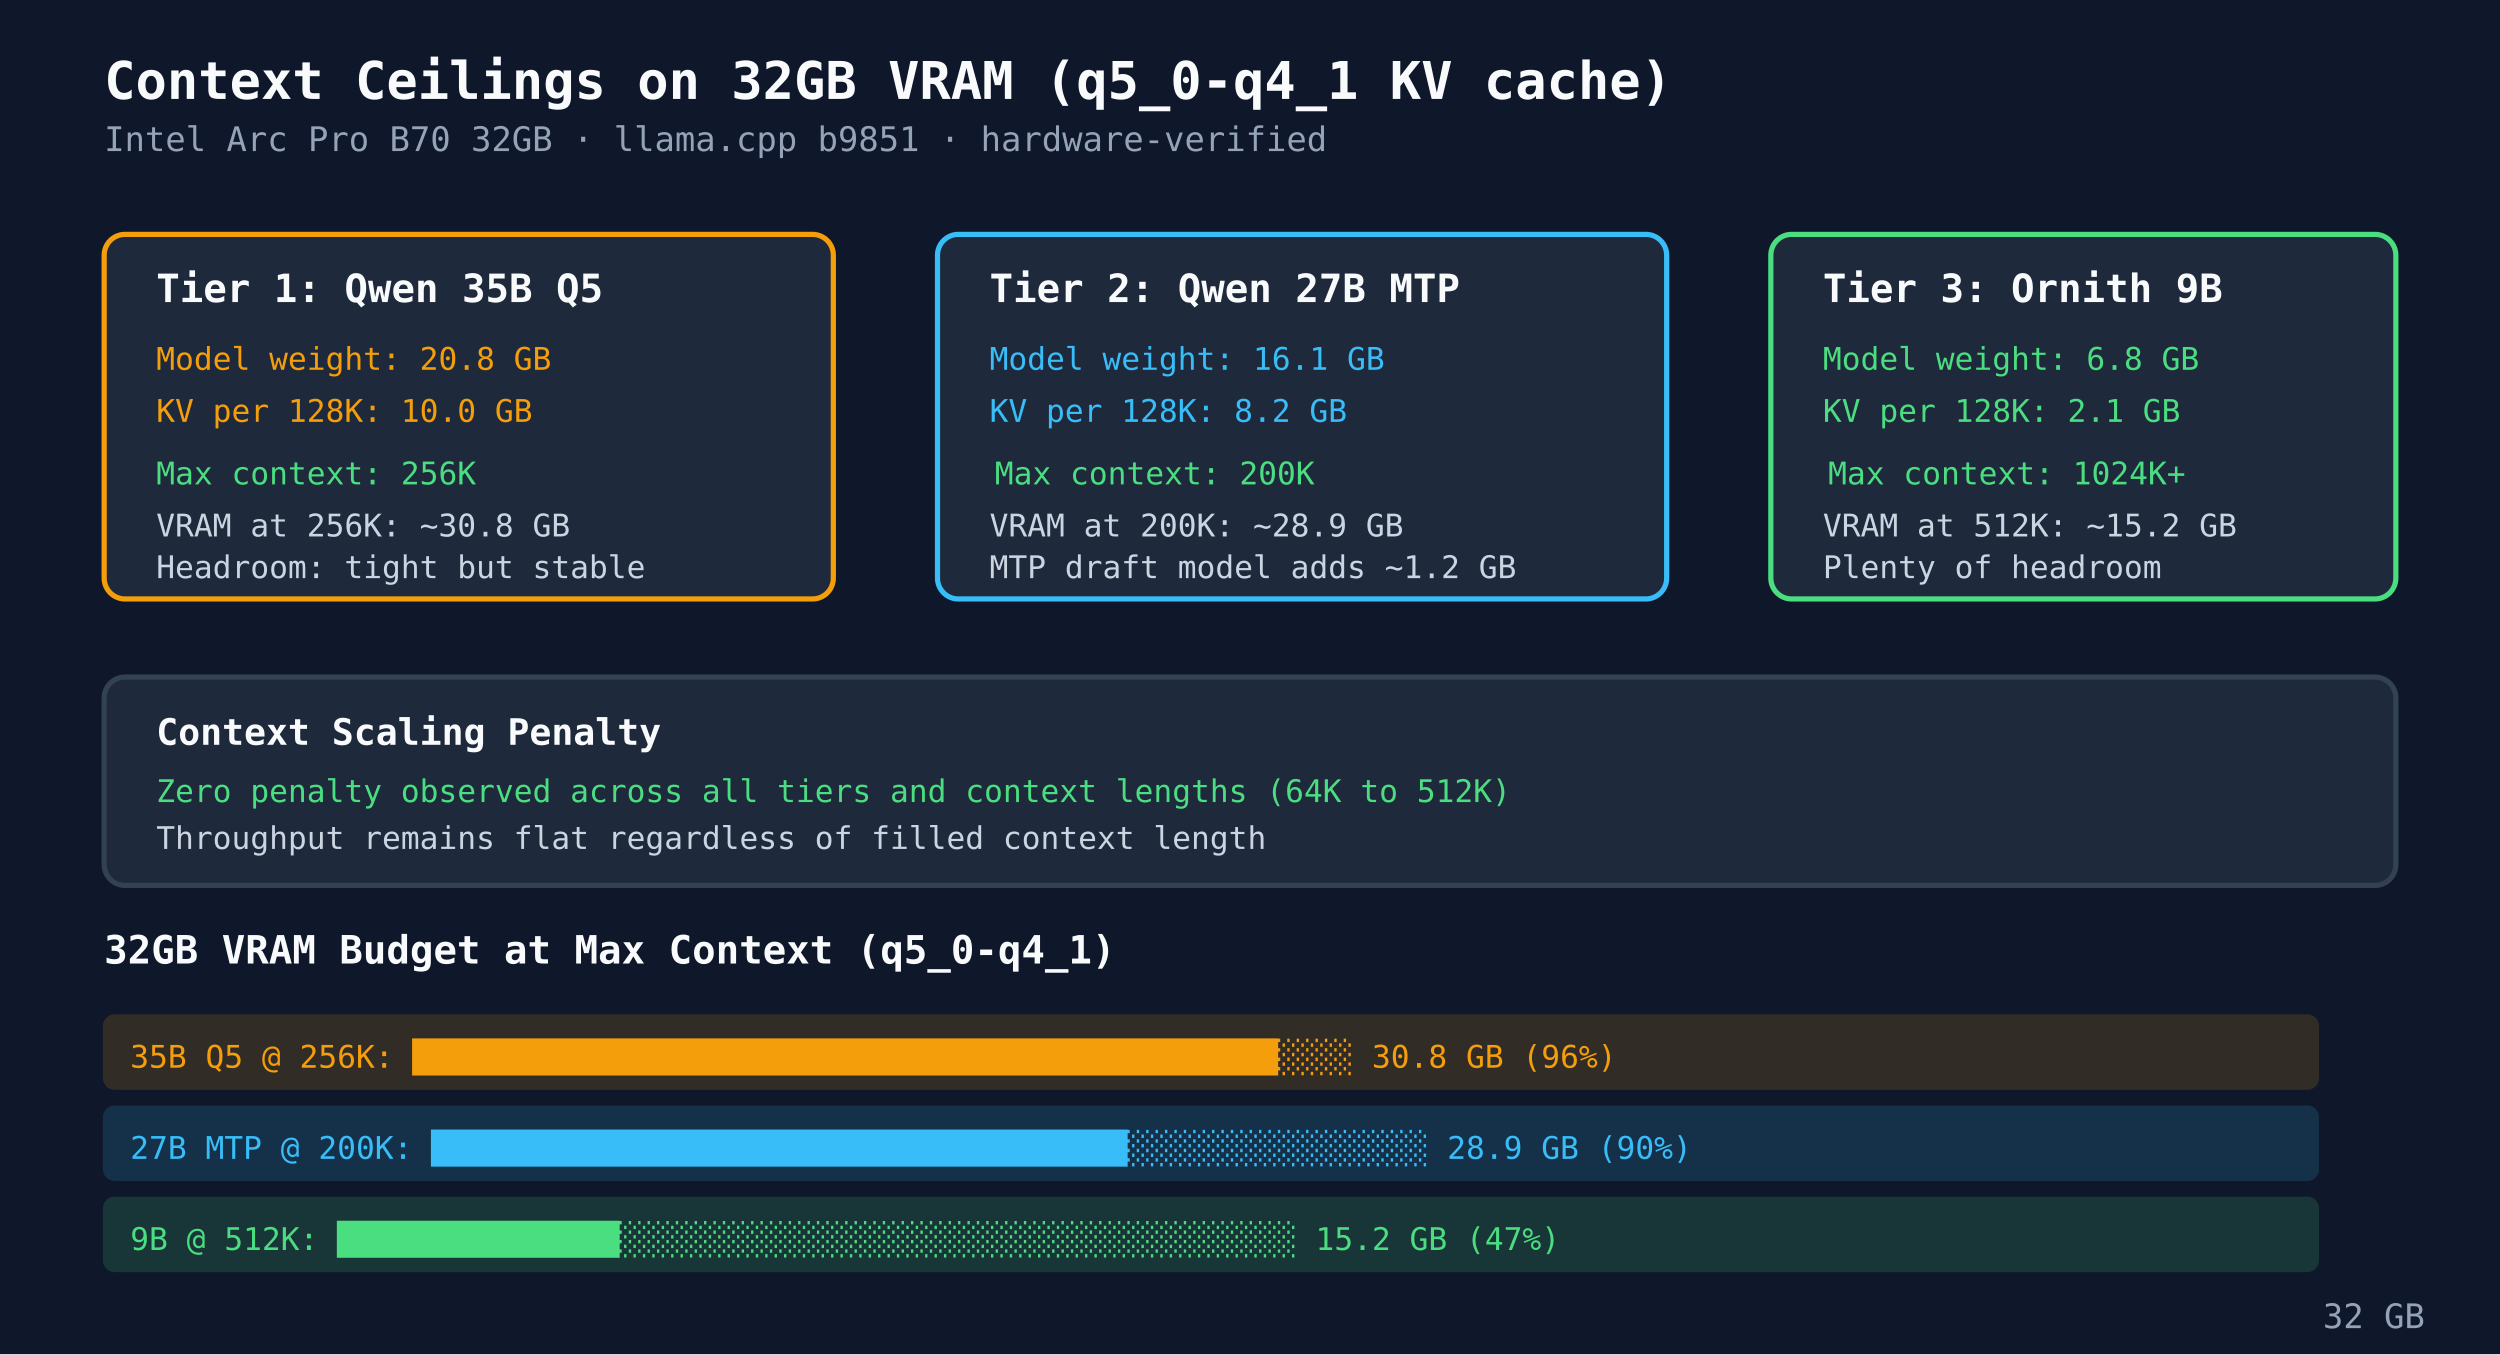
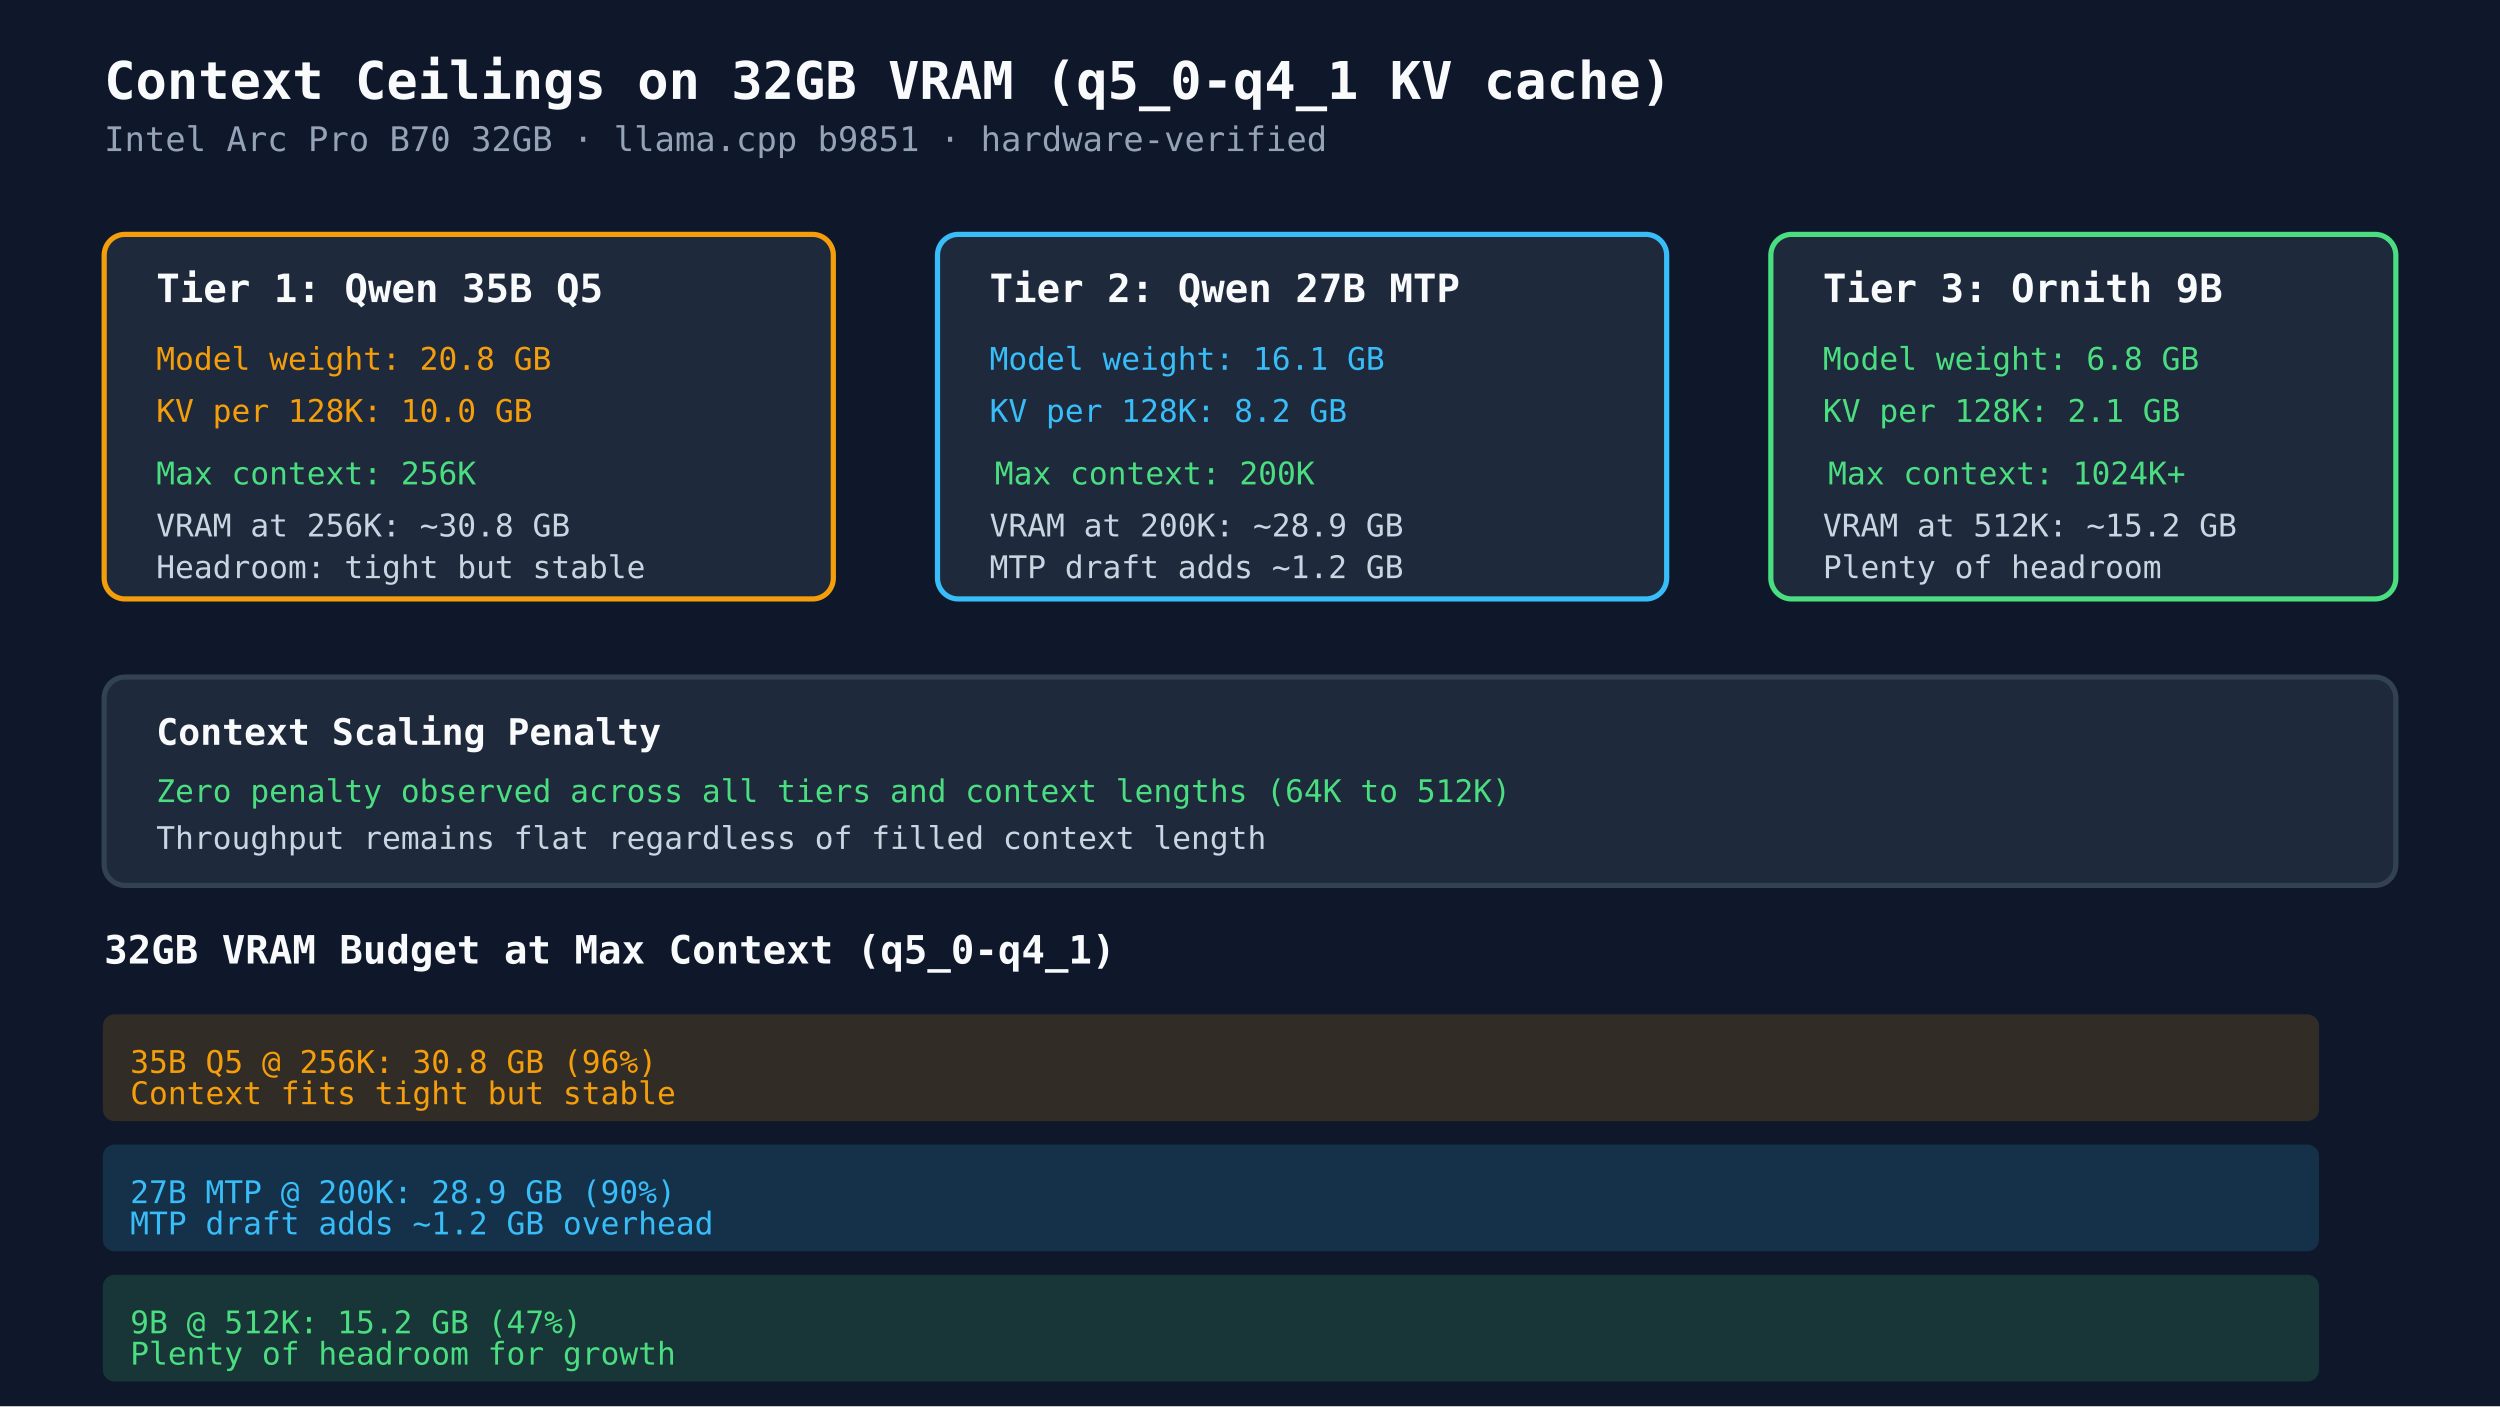
- <svg xmlns="http://www.w3.org/2000/svg" viewBox="0 0 960 520">
+ <svg xmlns="http://www.w3.org/2000/svg" viewBox="0 0 960 540">
  <defs>
    <style>
      .bg { fill: #0f172a; }
      .title { fill: #f8fafc; font-family: monospace; font-size: 20px; font-weight: bold; }
      .sub { fill: #94a3b8; font-family: monospace; font-size: 13px; }
      .code { fill: #cbd5e1; font-family: monospace; font-size: 12px; }
      .code-g { fill: #4ade80; font-family: monospace; font-size: 12px; }
      .code-a { fill: #f59e0b; font-family: monospace; font-size: 12px; }
      .code-b { fill: #38bdf8; font-family: monospace; font-size: 12px; }
      .code-p { fill: #a78bfa; font-family: monospace; font-size: 12px; }
      .box { fill: #1e293b; stroke: #334155; stroke-width: 2; rx: 8; }
      .box-blue { fill: #1e293b; stroke: #38bdf8; stroke-width: 2; rx: 8; }
      .box-green { fill: #1e293b; stroke: #4ade80; stroke-width: 2; rx: 8; }
      .box-amber { fill: #1e293b; stroke: #f59e0b; stroke-width: 2; rx: 8; }
      .box-purple { fill: #1e293b; stroke: #a78bfa; stroke-width: 2; rx: 8; }
      .label { fill: #94a3b8; font-family: monospace; font-size: 11px; }
    </style>
  </defs>
-   <rect width="960" height="520" class="bg" />
+   <rect width="960" height="540" class="bg" />
  <text x="40" y="38" class="title">Context Ceilings on 32GB VRAM (q5_0-q4_1 KV cache)</text>
  <text x="40" y="58" class="sub">Intel Arc Pro B70 32GB · llama.cpp b9851 · hardware-verified</text>
  <rect x="40" y="90" width="280" height="140" class="box-amber" />
  <text x="60" y="116" class="title" style="font-size:15px;">Tier 1: Qwen 35B Q5</text>
  <text x="60" y="142" class="code-a">Model weight: 20.8 GB</text>
  <text x="60" y="162" class="code-a">KV per 128K: 10.0 GB</text>
  <text x="60" y="186" class="code-g">Max context: 256K</text>
  <text x="60" y="206" class="code">VRAM at 256K: ~30.8 GB</text>
  <text x="60" y="222" class="code">Headroom: tight but stable</text>
  <rect x="360" y="90" width="280" height="140" class="box-blue" />
  <text x="380" y="116" class="title" style="font-size:15px;">Tier 2: Qwen 27B MTP</text>
  <text x="380" y="142" class="code-b">Model weight: 16.1 GB</text>
  <text x="380" y="162" class="code-b">KV per 128K: 8.2 GB</text>
  <text x="382" y="186" class="code-g">Max context: 200K</text>
  <text x="380" y="206" class="code">VRAM at 200K: ~28.9 GB</text>
-   <text x="380" y="222" class="code">MTP draft model adds ~1.2 GB</text>
+   <text x="380" y="222" class="code">MTP draft adds ~1.2 GB</text>
  <rect x="680" y="90" width="240" height="140" class="box-green" />
  <text x="700" y="116" class="title" style="font-size:15px;">Tier 3: Ornith 9B</text>
  <text x="700" y="142" class="code-g">Model weight: 6.8 GB</text>
  <text x="700" y="162" class="code-g">KV per 128K: 2.1 GB</text>
  <text x="702" y="186" class="code-g">Max context: 1024K+</text>
  <text x="700" y="206" class="code">VRAM at 512K: ~15.2 GB</text>
  <text x="700" y="222" class="code">Plenty of headroom</text>
  <rect x="40" y="260" width="880" height="80" class="box" />
  <text x="60" y="286" class="title" style="font-size:14px;">Context Scaling Penalty</text>
  <text x="60" y="308" class="code-g">Zero penalty observed across all tiers and context lengths (64K to 512K)</text>
  <text x="60" y="326" class="code">Throughput remains flat regardless of filled context length</text>
  <text x="40" y="370" class="title" style="font-size:15px;">32GB VRAM Budget at Max Context (q5_0-q4_1)</text>
-   <rect x="40" y="390" width="850" height="28" rx="4" fill="#f59e0b" opacity="0.15" stroke="#f59e0b" stroke-width="1" />
-   <text x="50" y="410" class="code-a">35B Q5 @ 256K: ██████████████████████████████████████████████░░░░ 30.8 GB (96%)</text>
-   <rect x="40" y="425" width="850" height="28" rx="4" fill="#38bdf8" opacity="0.15" stroke="#38bdf8" stroke-width="1" />
-   <text x="50" y="445" class="code-b">27B MTP @ 200K: █████████████████████████████████████░░░░░░░░░░░░░░░░ 28.9 GB (90%)</text>
-   <rect x="40" y="460" width="850" height="28" rx="4" fill="#4ade80" opacity="0.15" stroke="#4ade80" stroke-width="1" />
-   <text x="50" y="480" class="code-g">9B @ 512K:      ███████████████░░░░░░░░░░░░░░░░░░░░░░░░░░░░░░░░░░░░ 15.2 GB (47%)</text>
-   <text x="892" y="510" class="sub">32 GB</text>
+   <rect x="40" y="390" width="850" height="40" rx="4" fill="#f59e0b" opacity="0.15" stroke="#f59e0b" stroke-width="1" />
+   <text x="50" y="412" class="code-a">35B Q5 @ 256K: 30.8 GB (96%)</text>
+   <text x="50" y="424" class="code-a">Context fits tight but stable</text>
+   <rect x="40" y="440" width="850" height="40" rx="4" fill="#38bdf8" opacity="0.15" stroke="#38bdf8" stroke-width="1" />
+   <text x="50" y="462" class="code-b">27B MTP @ 200K: 28.9 GB (90%)</text>
+   <text x="50" y="474" class="code-b">MTP draft adds ~1.2 GB overhead</text>
+   <rect x="40" y="490" width="850" height="40" rx="4" fill="#4ade80" opacity="0.15" stroke="#4ade80" stroke-width="1" />
+   <text x="50" y="512" class="code-g">9B @ 512K: 15.2 GB (47%)</text>
+   <text x="50" y="524" class="code-g">Plenty of headroom for growth</text>
</svg>
